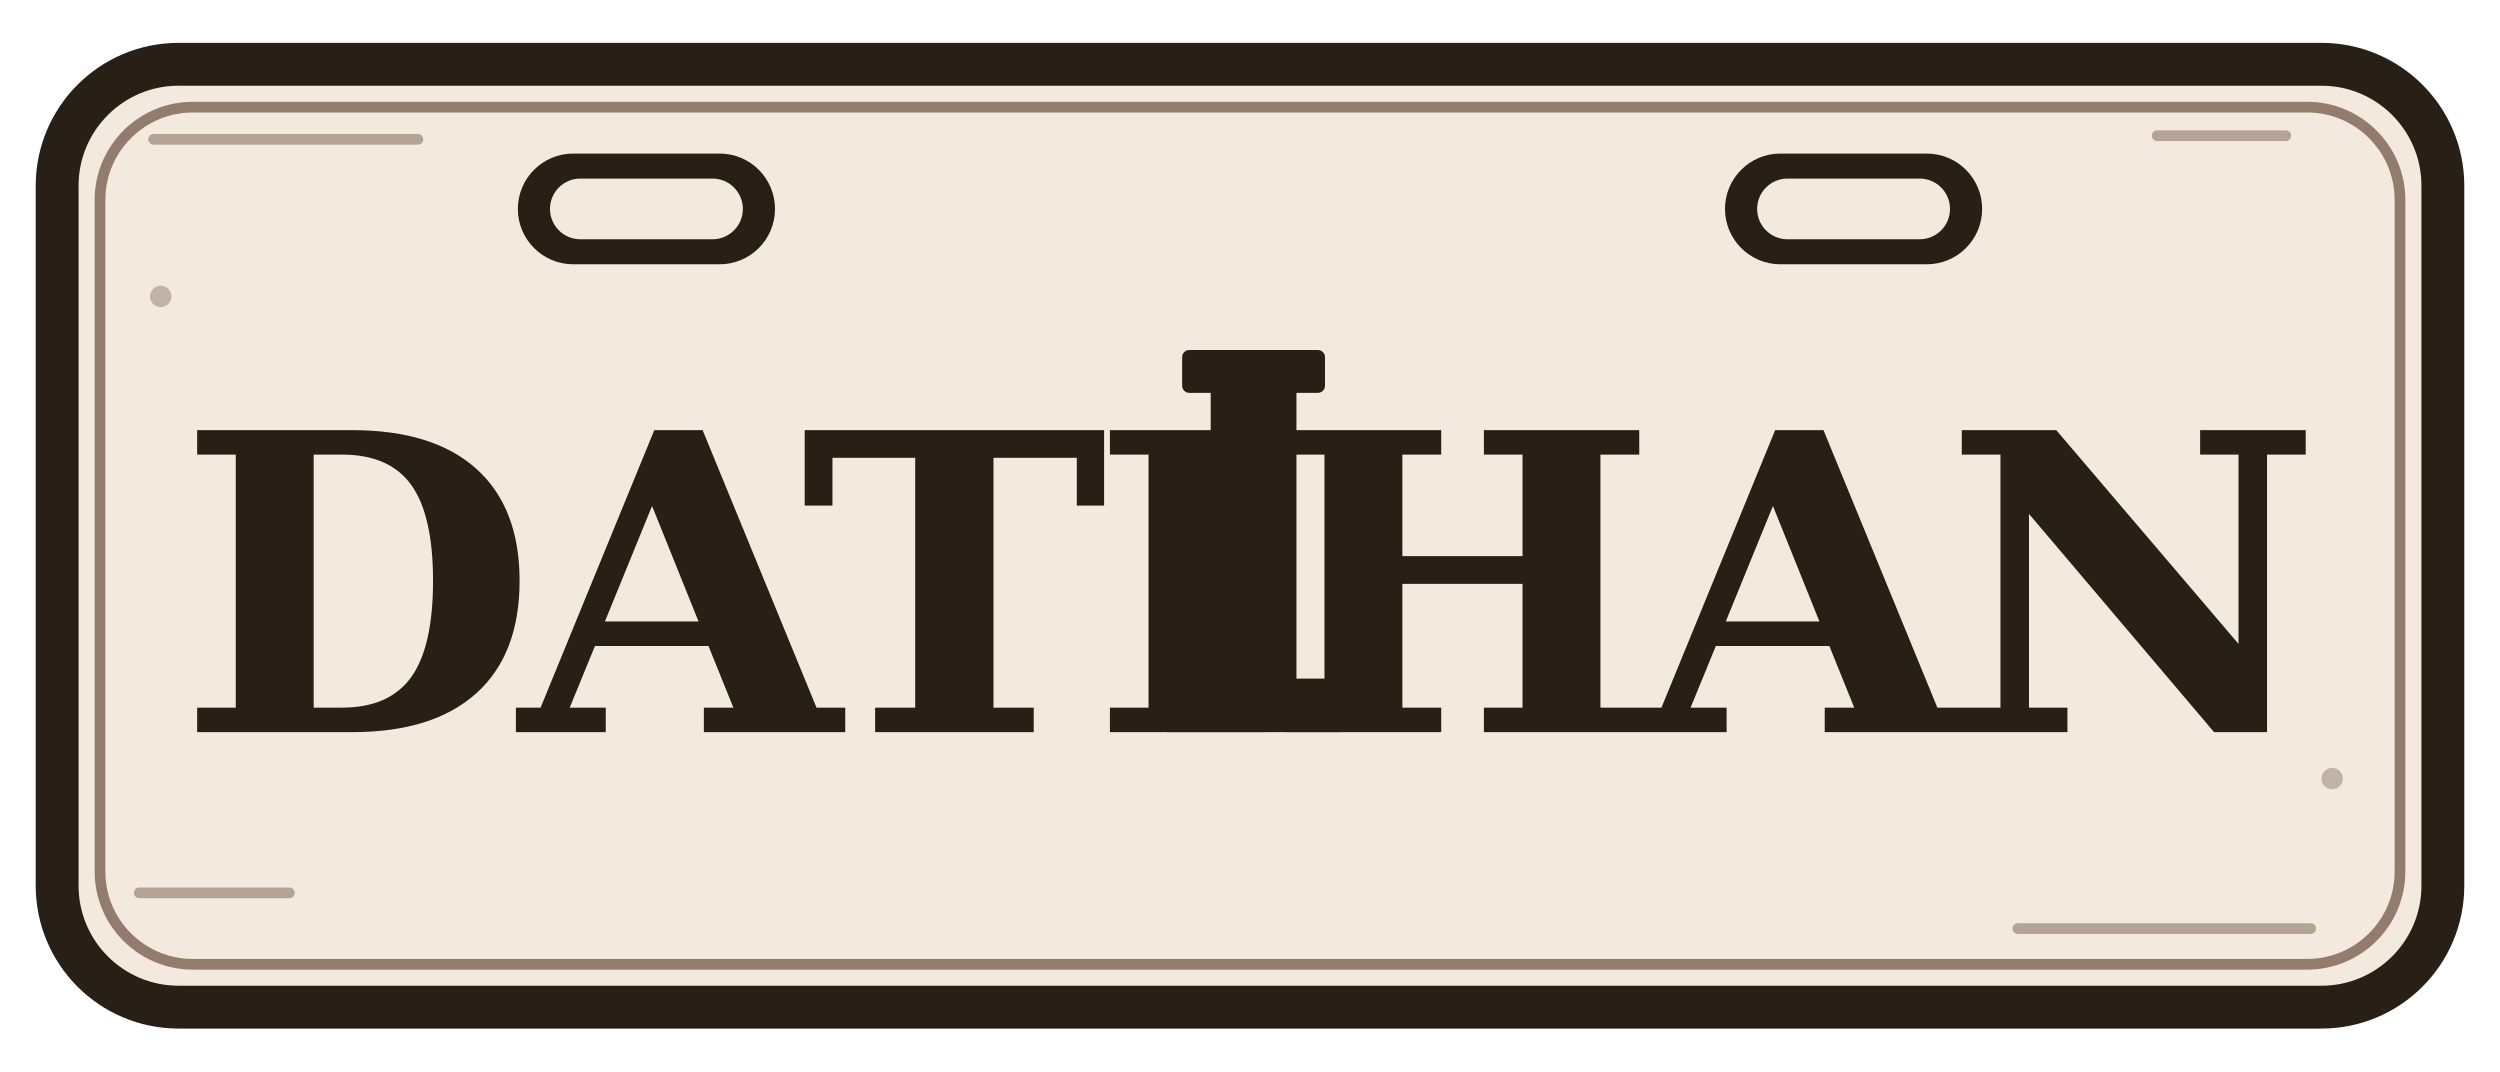
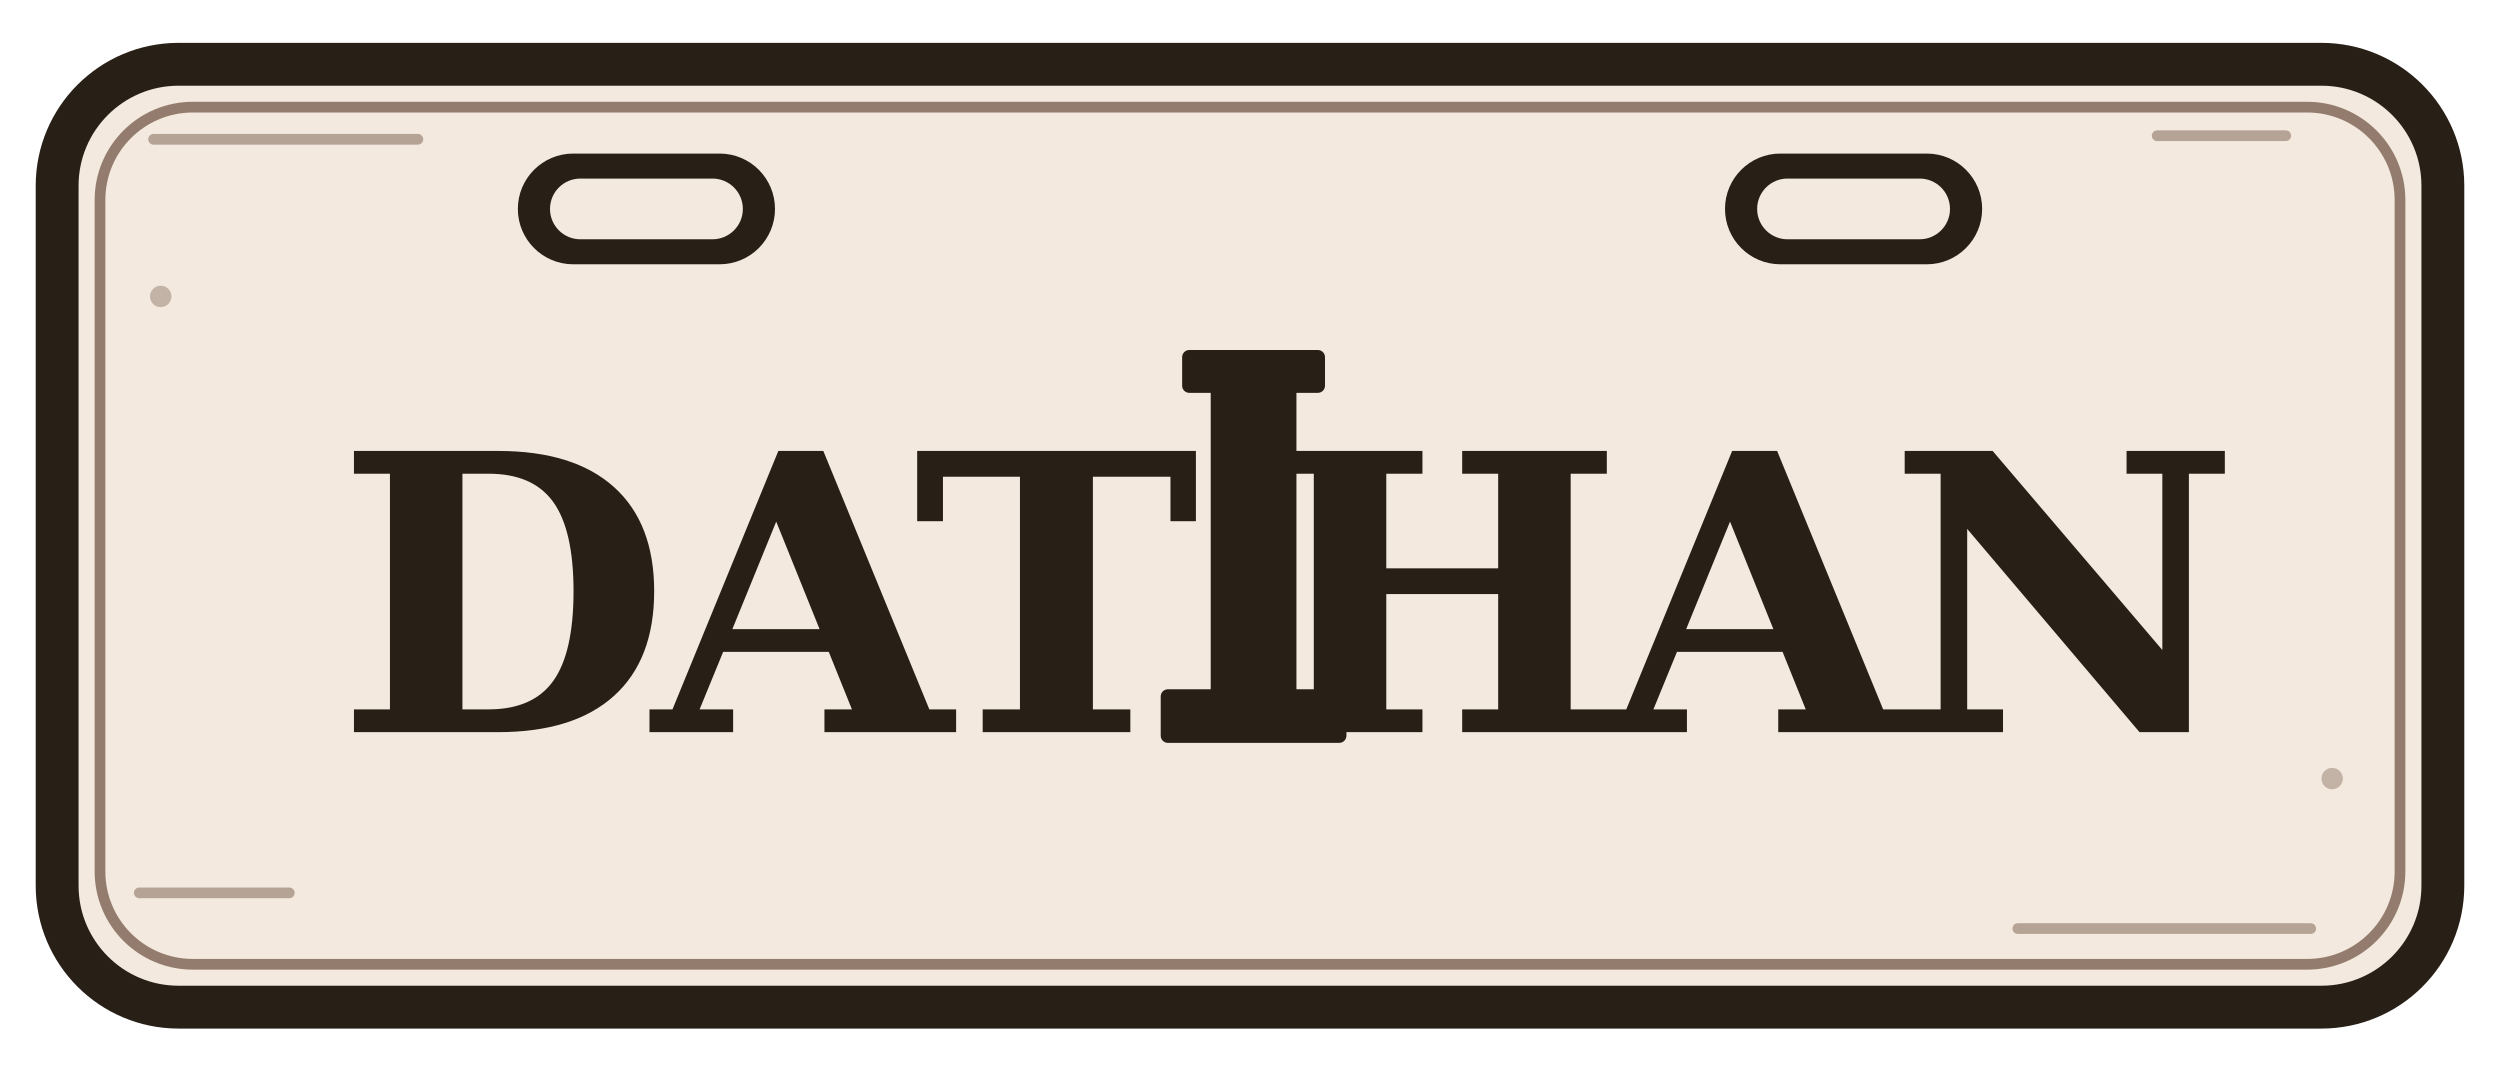
<svg xmlns="http://www.w3.org/2000/svg" viewBox="0 0 700 300" role="img" aria-labelledby="title desc">
  <rect x="16" y="18" width="668" height="264" rx="34" fill="#F3E9DE" stroke="#281F17" stroke-width="12" />
  <rect x="28" y="30" width="644" height="240" rx="26" fill="none" stroke="#6B4E3D" stroke-width="3" opacity=".7" />
  <rect x="145" y="43" width="72" height="31" rx="15.5" fill="#281F17" />
  <rect x="483" y="43" width="72" height="31" rx="15.5" fill="#281F17" />
  <rect x="154" y="50" width="54" height="17" rx="8.5" fill="#F3E9DE" />
  <rect x="492" y="50" width="54" height="17" rx="8.5" fill="#F3E9DE" />
-   <text x="350" y="205" text-anchor="middle" font-family="Rockwell, 'Roboto Slab', 'DejaVu Serif', Georgia, serif" font-size="116" font-weight="900" letter-spacing="-5" fill="#281F17">DATIHAN</text>
+   <text x="215" y="205" text-anchor="middle" font-family="Rockwell, 'Roboto Slab', 'DejaVu Serif', Georgia, serif" font-size="108" font-weight="900" letter-spacing="-5" fill="#281F17">DAT</text>
  <g fill="#281F17">
-     <rect x="339" y="104" width="24" height="91" rx="2" />
+     <rect x="339" y="107" width="24" height="91" rx="2" />
    <rect x="331" y="98" width="40" height="12" rx="2" />
-     <rect x="325" y="190" width="52" height="15" rx="2" />
+     <rect x="325" y="193" width="52" height="15" rx="2" />
  </g>
+   <text x="490" y="205" text-anchor="middle" font-family="Rockwell, 'Roboto Slab', 'DejaVu Serif', Georgia, serif" font-size="108" font-weight="900" letter-spacing="-5" fill="#281F17">HAN</text>
  <path d="M43 39h74M565 260h82M39 250h42M604 38h36" stroke="#6B4E3D" stroke-width="3" stroke-linecap="round" opacity=".45" />
  <circle cx="45" cy="83" r="3" fill="#6B4E3D" opacity=".35" />
  <circle cx="653" cy="218" r="3" fill="#6B4E3D" opacity=".35" />
</svg>
